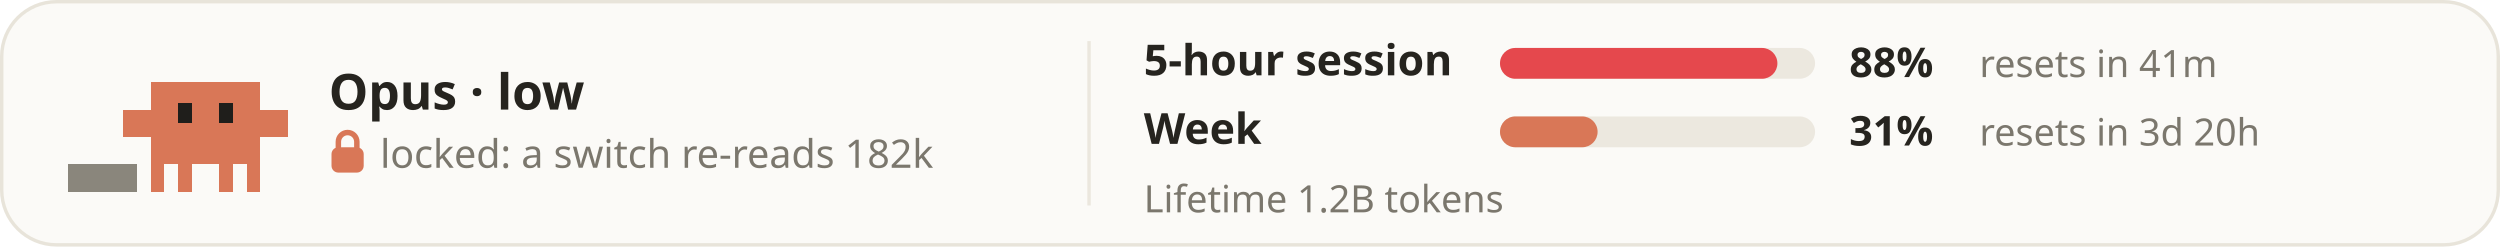
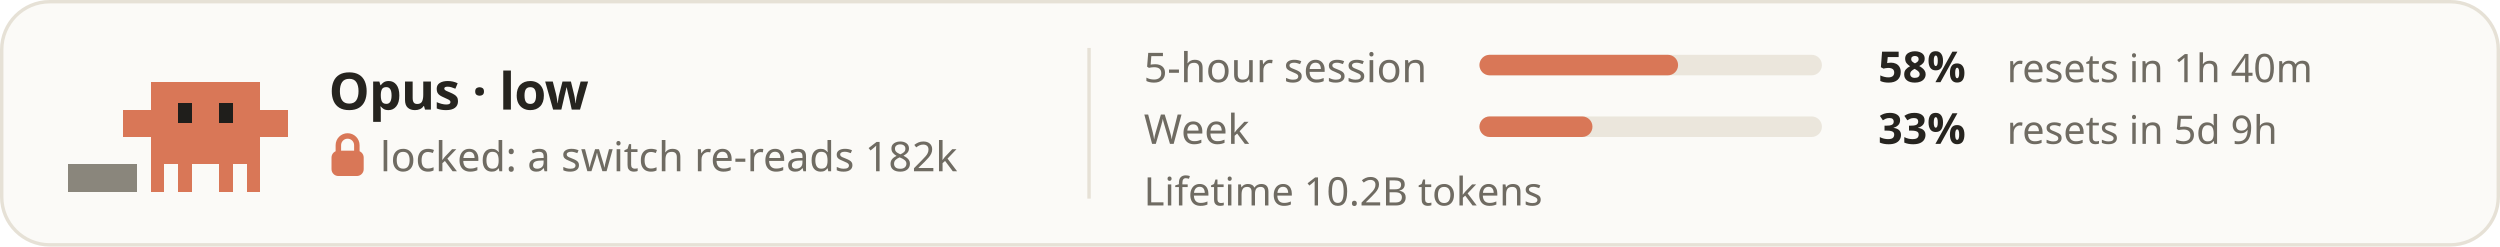
<svg xmlns="http://www.w3.org/2000/svg" width="730" height="72" viewBox="0 0 730 72">
  <style>
- .card{fill:#fbfaf7;stroke:#e8e4da}.t1{fill:#26241f}.t2{fill:#7b776d}.trkf{fill:#ece8df}.div{stroke:#ebe7de}.lockbg{fill:#f3efe6}
- @media (prefers-color-scheme: dark){.card{fill:#262522;stroke:#3a3833}.t1{fill:#efede7}.t2{fill:#a29e94}.trkf{fill:#3a3833}.div{stroke:#3a3833}.lockbg{fill:#34322d}}
+ .card{fill:#fbfaf7;stroke:#e6e1d6}.t1{fill:#26241f}.t2{fill:#6f6b62}.trkf{fill:#ebe6dc}.div{stroke:#e6e1d6}
+ @media (prefers-color-scheme: dark){.card{fill:#262522;stroke:#38362f}.t1{fill:#efede7}.t2{fill:#a8a49a}.trkf{fill:#3a3833}.div{stroke:#38362f}}
+ .num{font-variant-numeric:tabular-nums}
.eye{transform-box:fill-box;transform-origin:center;animation:blink 4s infinite}
.bob{animation:bob 1.2s ease-in-out infinite}.tap{animation:tap .3s steps(1) infinite}
.d1,.d2,.d3{animation:dot 1.2s infinite}.d2{animation-delay:.2s}.d3{animation-delay:.4s}
@keyframes blink{0%,92%,100%{transform:scaleY(1)}95%{transform:scaleY(.1)}}
@keyframes bob{50%{transform:translateY(-2px)}}
@keyframes tap{50%{transform:translateY(4px)}}
@keyframes dot{0%,100%{opacity:.2}50%{opacity:1}}
@media (prefers-reduced-motion: reduce){*{animation:none!important}}
</style>
-   <rect class="card" x="0.5" y="0.5" width="729" height="71" rx="16" />
+   <rect class="card" x="0.5" y="0.5" width="729" height="71" rx="14" />
  <g transform="translate(12 24)" shape-rendering="crispEdges">
    <rect x="8" y="28" width="20" height="4" fill="#8a867c" />
    <rect x="8" y="24" width="20" height="4" fill="#8a867c" />
    <rect x="32" y="24" width="4" height="8" fill="#d97757" />
    <rect x="40" y="24" width="4" height="8" fill="#d97757" />
    <rect x="52" y="24" width="4" height="8" fill="#d97757" />
    <rect x="60" y="24" width="4" height="8" fill="#d97757" />
    <g transform="translate(0 0)">
      <g class="">
        <rect x="32" y="0" width="32" height="24" fill="#d97757" />
        <rect x="64" y="8" width="8" height="8" fill="#d97757" />
        <rect class="eye" x="40" y="6" width="4" height="6" fill="#1f1e1b" />
        <rect class="eye" x="52" y="6" width="4" height="6" fill="#1f1e1b" />
        <rect x="24" y="8" width="8" height="8" fill="#d97757" />
      </g>
    </g>
  </g>
-   <text class="t1" x="96" y="32" font-size="14.5" font-weight="700" font-family="Segoe UI Variable, Segoe UI, system-ui, -apple-system, sans-serif">Opus · low</text>
-   <g transform="translate(96 38)" fill="none" stroke="#d97757" stroke-width="1.6" stroke-linecap="round">
+   <text class="t1" x="96" y="32" font-size="15" font-weight="600" letter-spacing="-0.15" font-family="Segoe UI Variable, Segoe UI, system-ui, -apple-system, sans-serif">Opus · low</text>
+   <g transform="translate(96 39)" fill="none" stroke="#d97757" stroke-width="1.6" stroke-linecap="round">
    <rect x="0.8" y="5" width="9.4" height="7.4" rx="2" fill="#d97757" stroke="none" />
    <path d="M2.8 5V3.4a2.7 2.7 0 0 1 5.4 0V5" />
  </g>
-   <text class="t2" x="111" y="49" font-size="11.5" font-family="Segoe UI Variable, Segoe UI, system-ui, -apple-system, sans-serif">locked: a switch re-reads 182k</text>
-   <line class="div" x1="318" y1="12" x2="318" y2="60" stroke-width="1" />
-   <text class="t1" x="334" y="22" font-size="12.5" font-weight="600" font-family="Segoe UI Variable, Segoe UI, system-ui, -apple-system, sans-serif">5-hour session</text>
-   <rect class="trkf" x="438" y="14" width="92" height="9" rx="4.5" />
-   <rect x="438" y="14" width="81.0" height="9" rx="4.5" fill="#e5484d" />
-   <text class="t1" x="540" y="22.5" font-size="12" font-weight="700" font-family="Segoe UI Variable, Segoe UI, system-ui, -apple-system, sans-serif">88%</text>
-   <text class="t2" x="578" y="22.5" font-size="11" font-family="Segoe UI Variable, Segoe UI, system-ui, -apple-system, sans-serif">resets in 41m</text>
-   <text class="t1" x="334" y="42" font-size="12.5" font-weight="600" font-family="Segoe UI Variable, Segoe UI, system-ui, -apple-system, sans-serif">Week</text>
-   <rect class="trkf" x="438" y="34" width="92" height="9" rx="4.5" />
-   <rect x="438" y="34" width="28.5" height="9" rx="4.5" fill="#d97757" />
-   <text class="t1" x="540" y="42.5" font-size="12" font-weight="700" font-family="Segoe UI Variable, Segoe UI, system-ui, -apple-system, sans-serif">31%</text>
-   <text class="t2" x="578" y="42.5" font-size="11" font-family="Segoe UI Variable, Segoe UI, system-ui, -apple-system, sans-serif">resets in 3d 20h</text>
-   <text class="t2" x="334" y="62" font-size="11" font-family="Segoe UI Variable, Segoe UI, system-ui, -apple-system, sans-serif">Lifetime 1.2B tokens</text>
+   <text class="t2" x="111" y="50" font-size="12" font-family="Segoe UI Variable, Segoe UI, system-ui, -apple-system, sans-serif">locked: a switch re-reads 182k</text>
+   <line class="div" x1="318" y1="14" x2="318" y2="58" stroke-width="1" />
+   <text class="t2" x="334" y="24" font-size="12" font-weight="500" font-family="Segoe UI Variable, Segoe UI, system-ui, -apple-system, sans-serif">5-hour session</text>
+   <rect class="trkf" x="432" y="16" width="100" height="6" rx="3" />
+   <rect x="432" y="16" width="58.0" height="6" rx="3" fill="#d97757" />
+   <text class="t1 num" x="574" y="24" text-anchor="end" font-size="12.5" font-weight="600" font-family="Segoe UI Variable, Segoe UI, system-ui, -apple-system, sans-serif">58%</text>
+   <text class="t2 num" x="586" y="24" font-size="11.5" font-family="Segoe UI Variable, Segoe UI, system-ui, -apple-system, sans-serif">resets in 1h 40m</text>
+   <text class="t2" x="334" y="42" font-size="12" font-weight="500" font-family="Segoe UI Variable, Segoe UI, system-ui, -apple-system, sans-serif">Week</text>
+   <rect class="trkf" x="432" y="34" width="100" height="6" rx="3" />
+   <rect x="432" y="34" width="33.0" height="6" rx="3" fill="#d97757" />
+   <text class="t1 num" x="574" y="42" text-anchor="end" font-size="12.5" font-weight="600" font-family="Segoe UI Variable, Segoe UI, system-ui, -apple-system, sans-serif">33%</text>
+   <text class="t2 num" x="586" y="42" font-size="11.5" font-family="Segoe UI Variable, Segoe UI, system-ui, -apple-system, sans-serif">resets in 5d 9h</text>
+   <text class="t2 num" x="334" y="60" font-size="11.5" font-family="Segoe UI Variable, Segoe UI, system-ui, -apple-system, sans-serif">Lifetime 10.2B tokens</text>
</svg>
